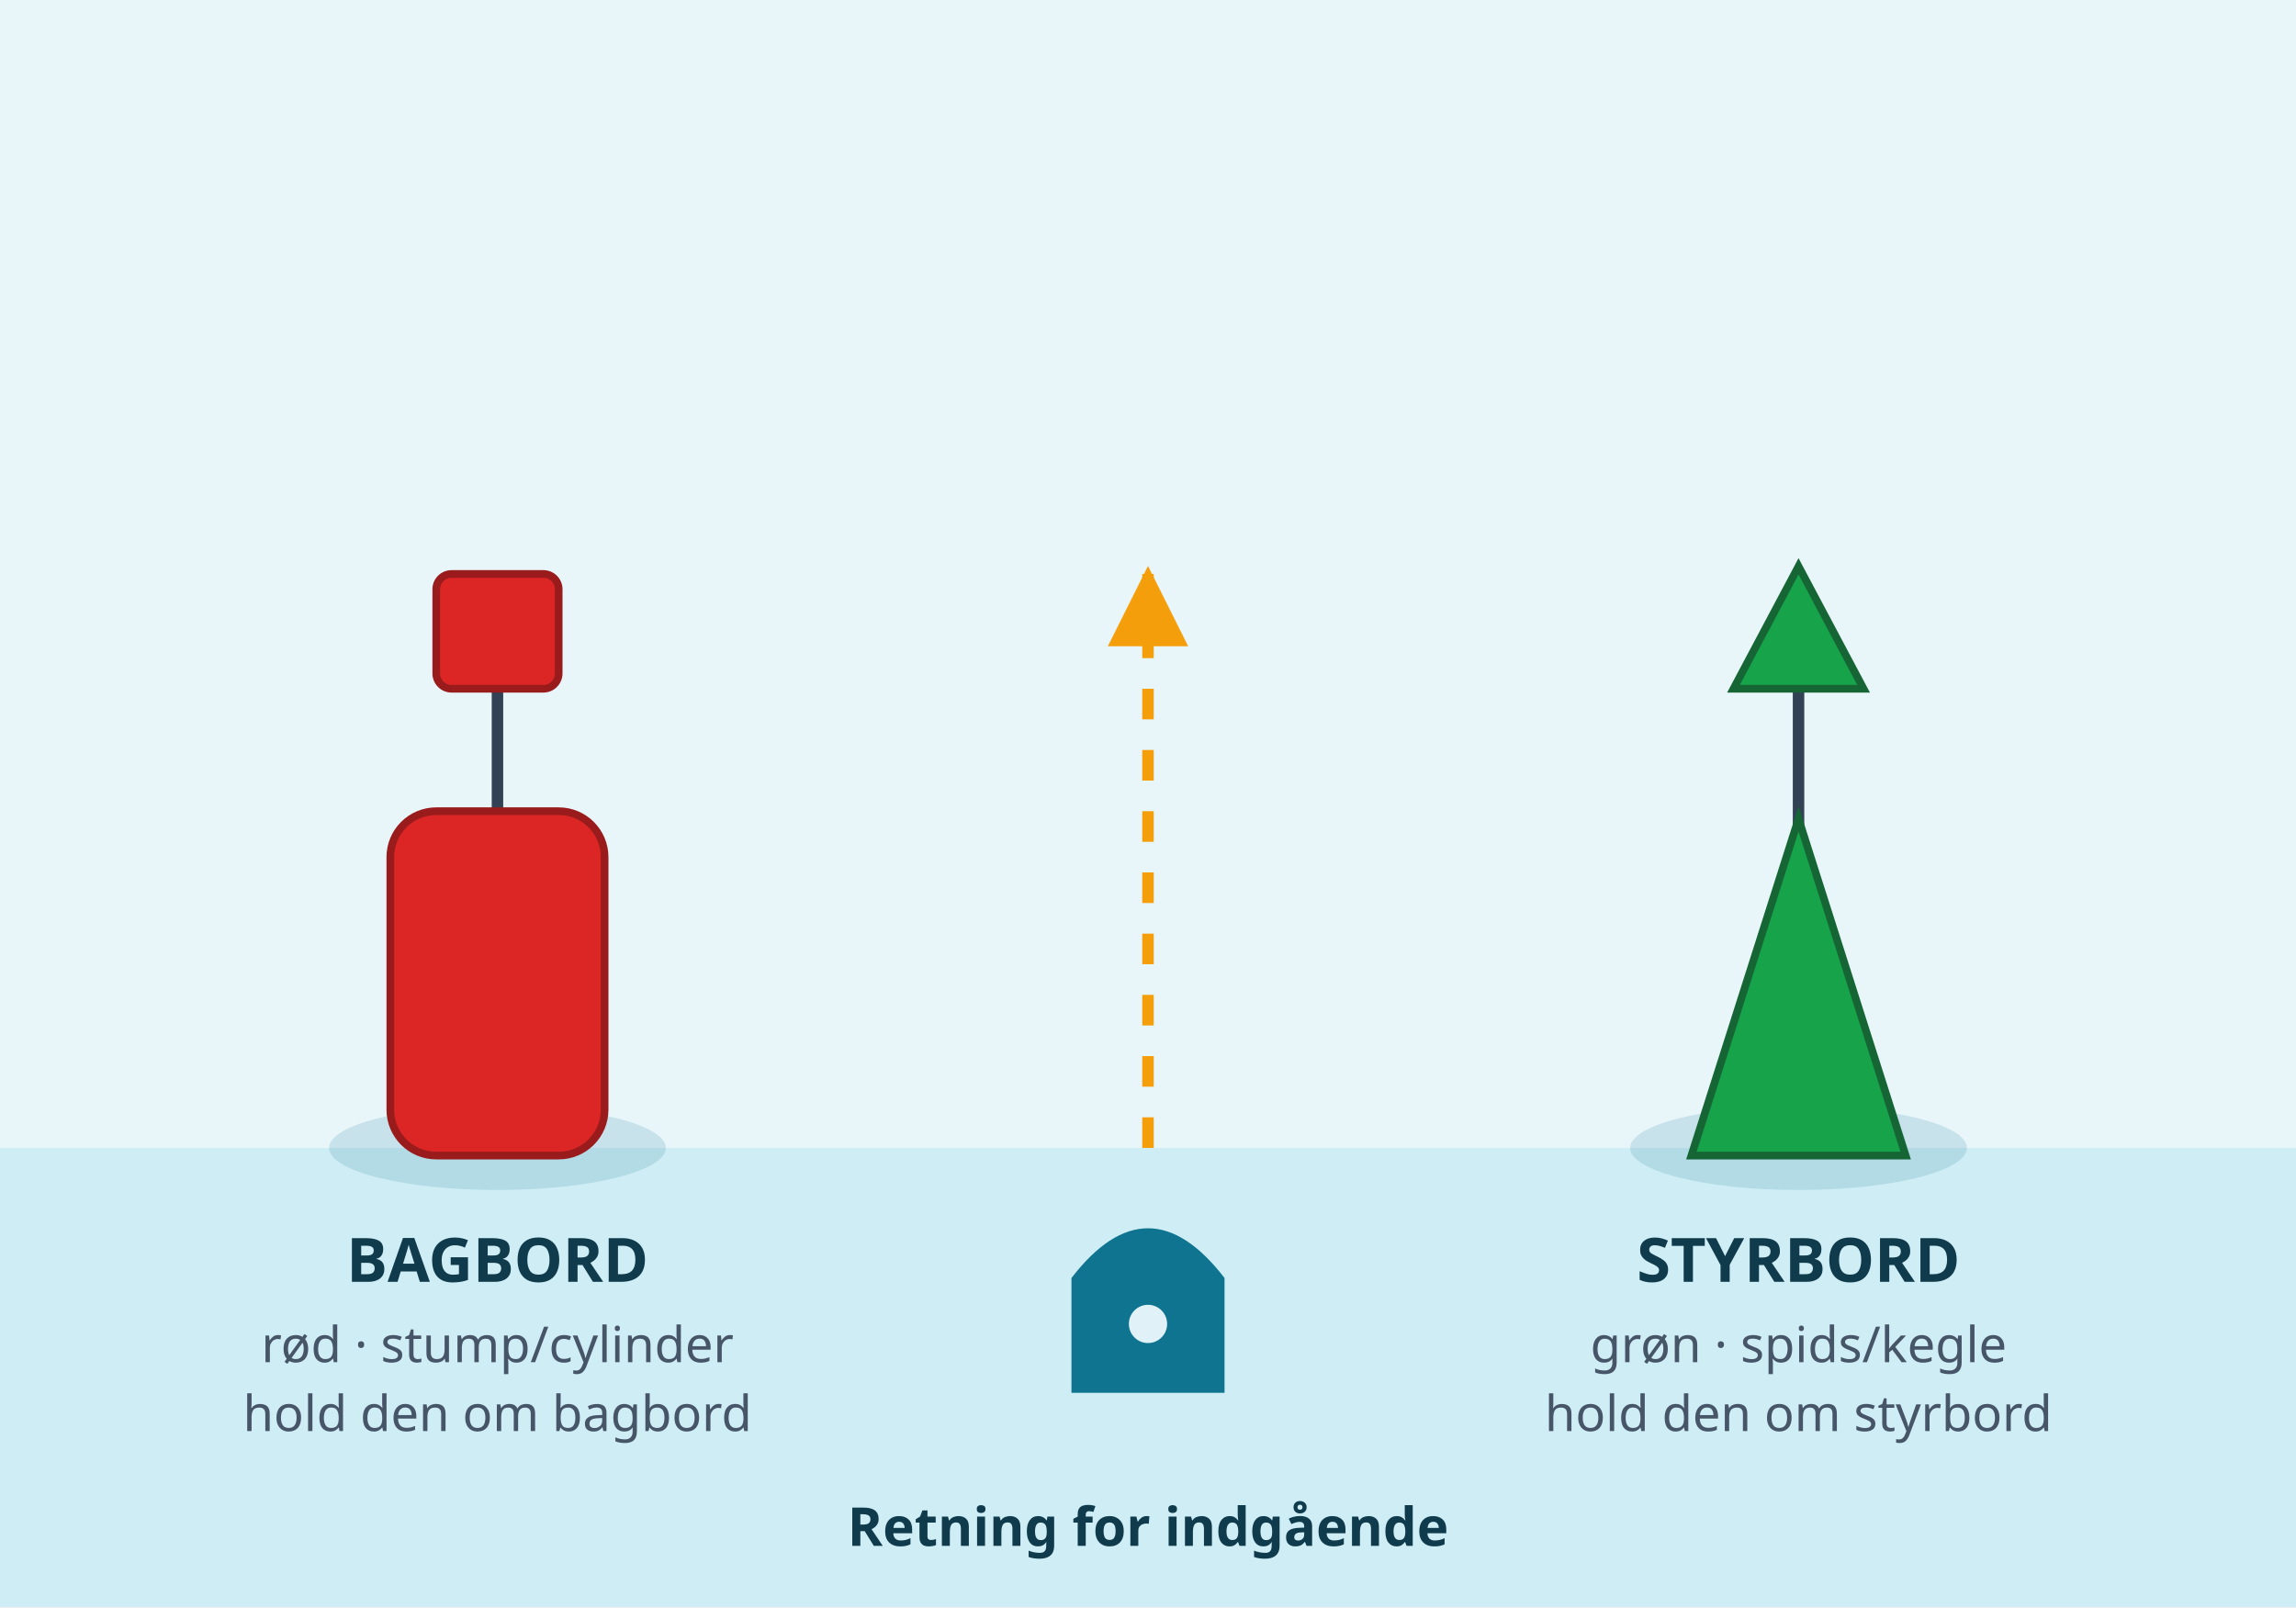
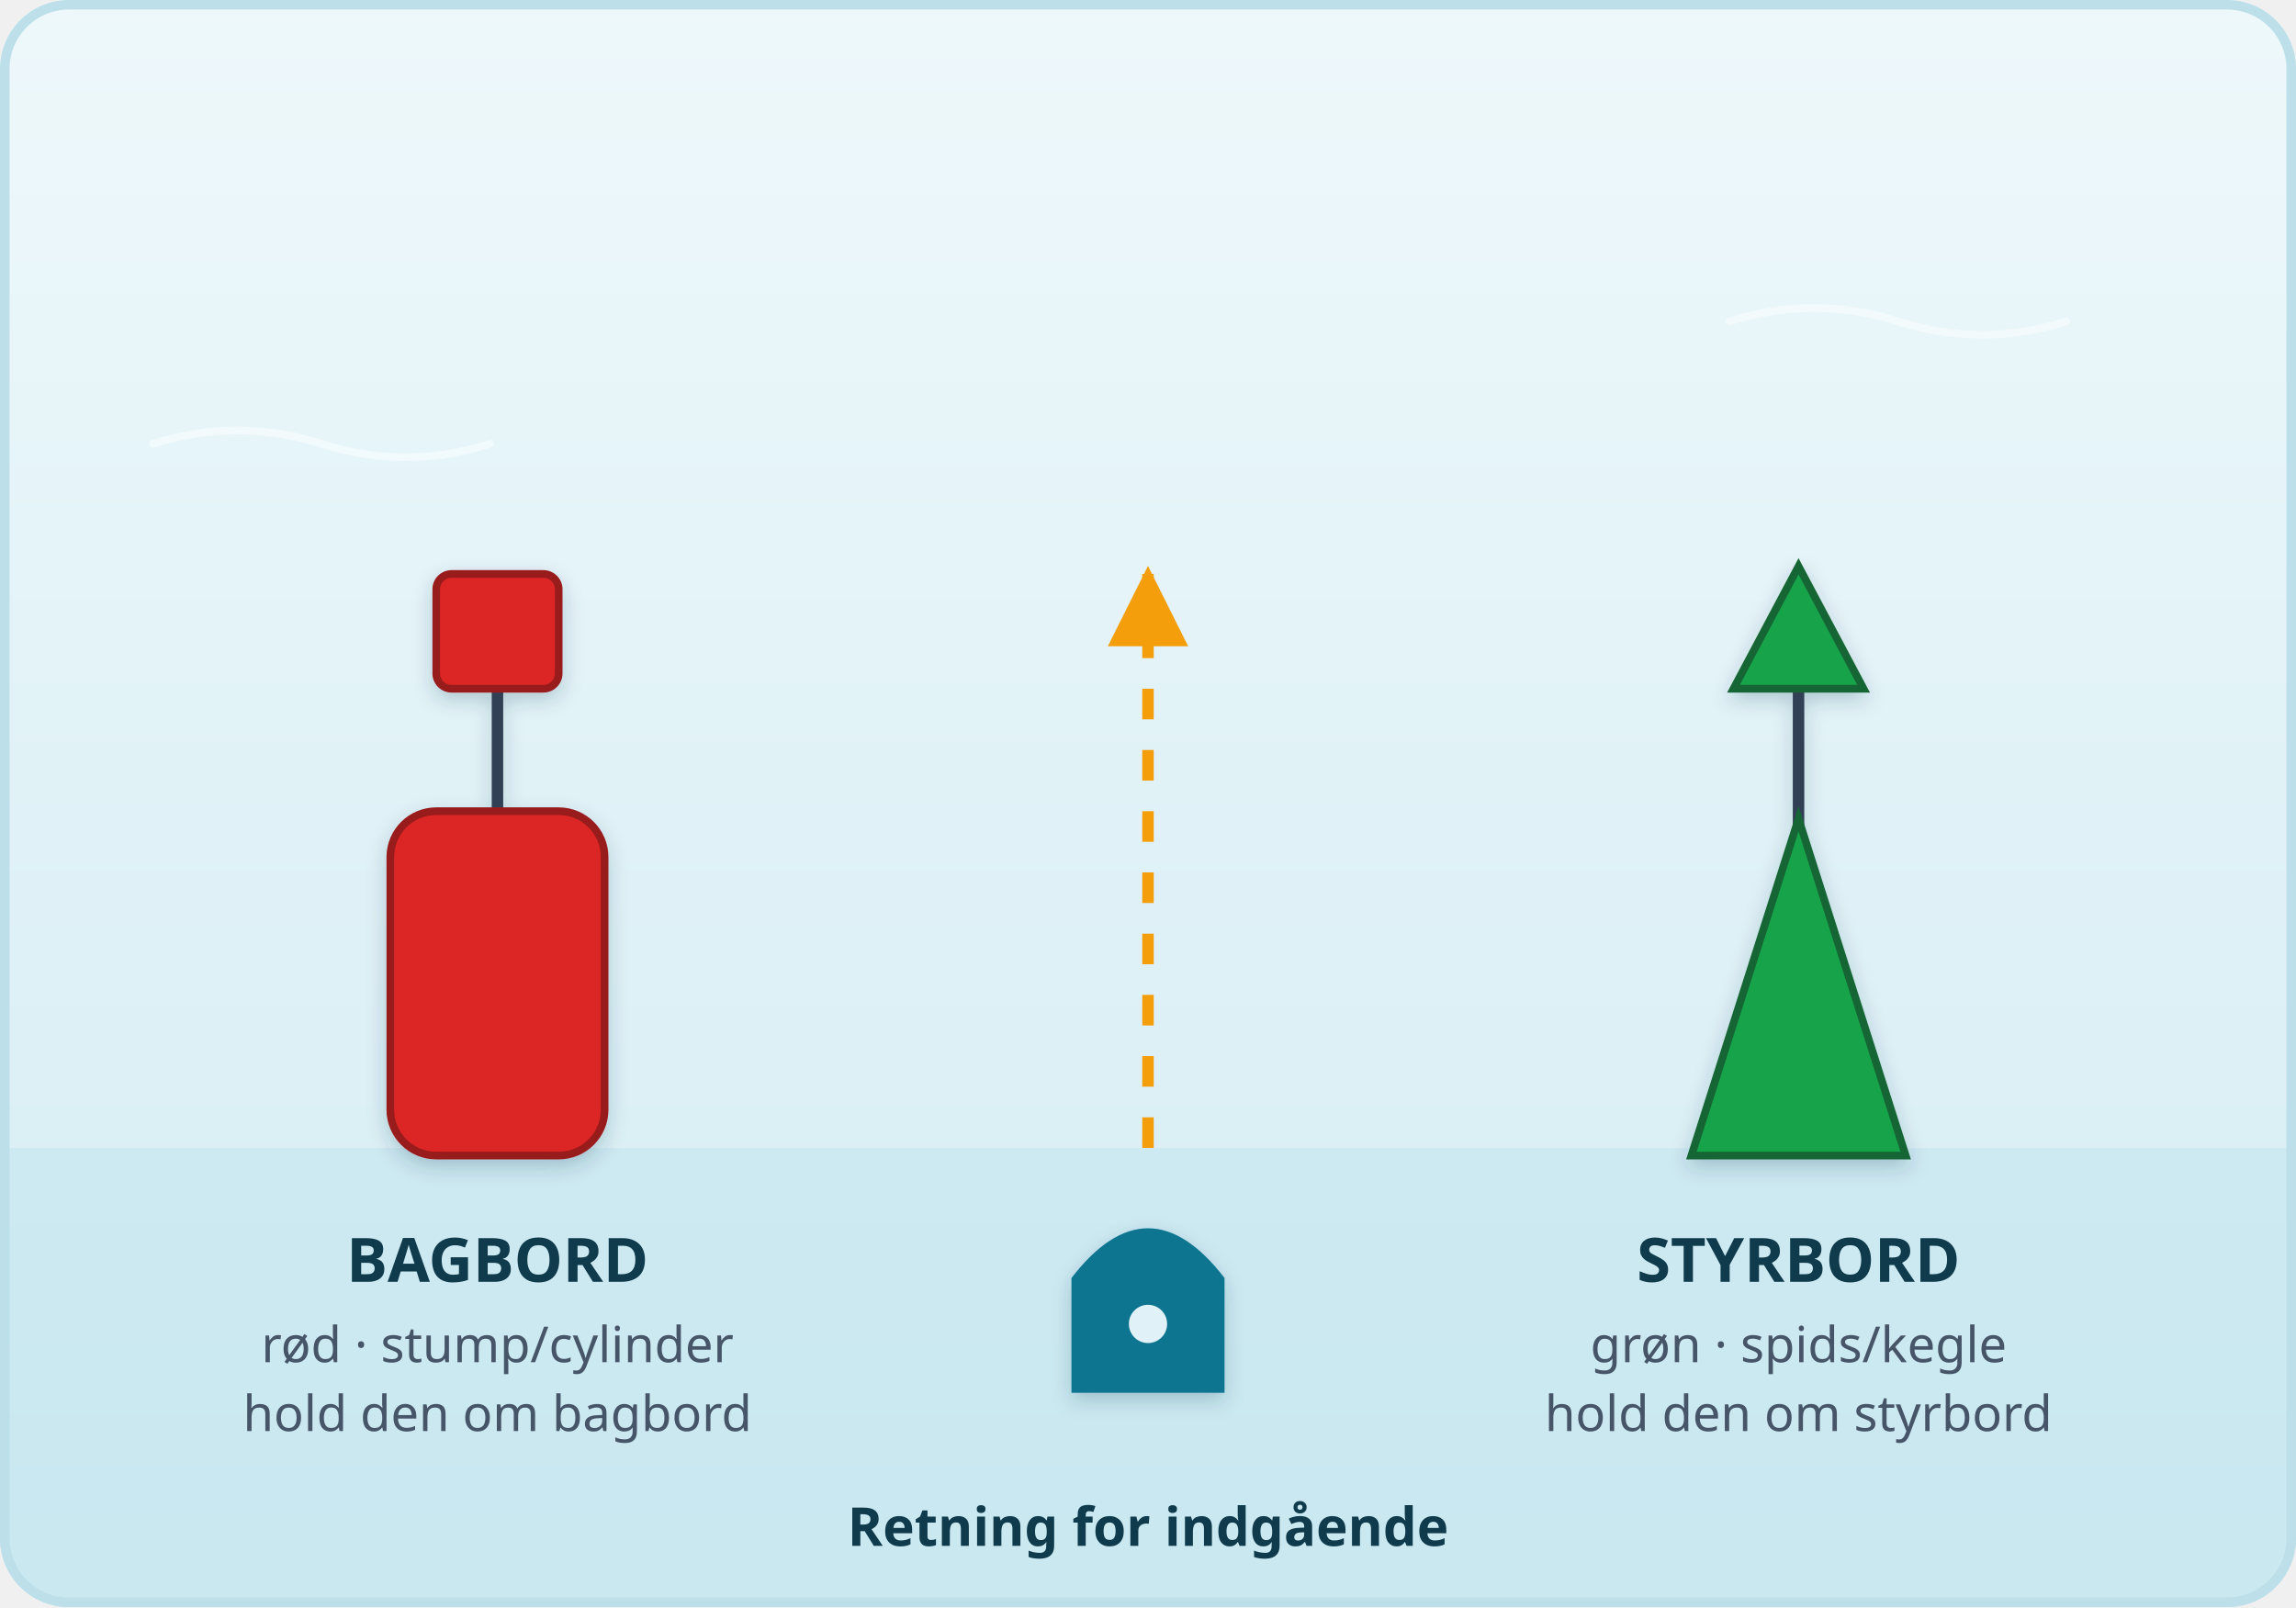
- <svg xmlns="http://www.w3.org/2000/svg" viewBox="0 0 600 420" font-family="system-ui, sans-serif" role="img" aria-label="Sideafmærkning i IALA system A: den røde stumpe bagbordsbøje med rød cylinder-topfigur holdes om bagbord (venstre), og den grønne spidse styrbordsbøje med grøn kegle-topfigur holdes om styrbord (højre), når du sejler for indgående">
-   <rect width="600" height="420" fill="#e8f6fa" />
-   <rect y="300" width="600" height="120" fill="#bae5ef" opacity="0.55" />
+ <svg xmlns="http://www.w3.org/2000/svg" viewBox="0 0 600 420" font-family="system-ui, sans-serif" role="img" aria-label="Sideafmærkning i IALA system A: den røde stumpe bagbordsbøje holdes om bagbord (venstre) og den grønne spidse styrbordsbøje om styrbord (højre), når du sejler for indgående">
  <defs>
+     <linearGradient id="vand" x1="0" y1="0" x2="0" y2="1">
+       <stop offset="0" stop-color="#eef8fb" />
+       <stop offset="1" stop-color="#d3ecf3" />
+     </linearGradient>
+     <clipPath id="kort">
+       <rect width="600" height="420" rx="18" />
+     </clipPath>
+     <filter id="skygge" x="-30%" y="-30%" width="160%" height="160%">
+       <feDropShadow dx="0" dy="2" stdDeviation="2.5" flood-color="#0f3b4c" flood-opacity="0.22" />
+     </filter>
    <marker id="pil" viewBox="0 0 10 10" refX="9" refY="5" markerWidth="7" markerHeight="7" orient="auto-start-reverse">
      <path d="M 0 0 L 10 5 L 0 10 Z" fill="#f59e0b" />
    </marker>
  </defs>
-   <g>
-     <ellipse cx="130" cy="300" rx="44" ry="11" fill="#0e7490" opacity="0.15" />
-     <line x1="130" y1="300" x2="130" y2="150" stroke="#334155" stroke-width="3" />
-     <rect x="102" y="212" width="56" height="90" rx="12" fill="#dc2626" stroke="#991b1b" stroke-width="2" />
-     <rect x="114" y="150" width="32" height="30" rx="4" fill="#dc2626" stroke="#991b1b" stroke-width="2" />
+   <g clip-path="url(#kort)">
+     <rect width="600" height="420" fill="url(#vand)" />
+     <rect y="300" width="600" height="120" fill="#bfe3ee" opacity="0.5" />
+     <g stroke="#ffffff" stroke-width="2" opacity="0.45" fill="none" stroke-linecap="round">
+       <path d="M 40 116 q 22 -7 44 0 t 44 0" />
+       <path d="M 452 84 q 22 -7 44 0 t 44 0" />
+     </g>
+     <g filter="url(#skygge)">
+       <line x1="130" y1="300" x2="130" y2="150" stroke="#334155" stroke-width="3" />
+       <rect x="102" y="212" width="56" height="90" rx="12" fill="#dc2626" stroke="#991b1b" stroke-width="2" />
+       <rect x="114" y="150" width="32" height="30" rx="4" fill="#dc2626" stroke="#991b1b" stroke-width="2" />
+     </g>
+     <text x="130" y="335" text-anchor="middle" fill="#0f3b4c" font-size="16" font-weight="800">BAGBORD</text>
+     <text x="130" y="356" text-anchor="middle" fill="#475569" font-size="13">rød · stump/cylinder</text>
+     <text x="130" y="374" text-anchor="middle" fill="#475569" font-size="13">hold den om bagbord</text>
+     <g filter="url(#skygge)">
+       <line x1="470" y1="300" x2="470" y2="150" stroke="#334155" stroke-width="3" />
+       <path d="M 442 302 L 470 214 L 498 302 Z" fill="#16a34a" stroke="#166534" stroke-width="2" />
+       <path d="M 470 148 L 453 180 L 487 180 Z" fill="#16a34a" stroke="#166534" stroke-width="2" />
+     </g>
+     <text x="470" y="335" text-anchor="middle" fill="#0f3b4c" font-size="16" font-weight="800">STYRBORD</text>
+     <text x="470" y="356" text-anchor="middle" fill="#475569" font-size="13">grøn · spids/kegle</text>
+     <text x="470" y="374" text-anchor="middle" fill="#475569" font-size="13">hold den om styrbord</text>
+     <line x1="300" y1="300" x2="300" y2="150" stroke="#f59e0b" stroke-width="3" stroke-dasharray="8 8" marker-end="url(#pil)" />
+     <g filter="url(#skygge)" transform="translate(300 340)">
+       <path d="M -20 24 L 20 24 L 20 -6 Q 0 -32 -20 -6 Z" fill="#0e7490" />
+       <circle cx="0" cy="6" r="5" fill="#e0f2f7" />
+     </g>
+     <text x="300" y="404" text-anchor="middle" fill="#0f3b4c" font-size="14" font-weight="700">Retning for indgående</text>
  </g>
-   <text x="130" y="335" text-anchor="middle" fill="#0f3b4c" font-size="16" font-weight="800">BAGBORD</text>
-   <text x="130" y="356" text-anchor="middle" fill="#475569" font-size="13">rød · stump/cylinder</text>
-   <text x="130" y="374" text-anchor="middle" fill="#475569" font-size="13">hold den om bagbord</text>
-   <g>
-     <ellipse cx="470" cy="300" rx="44" ry="11" fill="#0e7490" opacity="0.15" />
-     <line x1="470" y1="300" x2="470" y2="150" stroke="#334155" stroke-width="3" />
-     <path d="M 442 302 L 470 214 L 498 302 Z" fill="#16a34a" stroke="#166534" stroke-width="2" />
-     <path d="M 470 148 L 453 180 L 487 180 Z" fill="#16a34a" stroke="#166534" stroke-width="2" />
-   </g>
-   <text x="470" y="335" text-anchor="middle" fill="#0f3b4c" font-size="16" font-weight="800">STYRBORD</text>
-   <text x="470" y="356" text-anchor="middle" fill="#475569" font-size="13">grøn · spids/kegle</text>
-   <text x="470" y="374" text-anchor="middle" fill="#475569" font-size="13">hold den om styrbord</text>
-   <line x1="300" y1="300" x2="300" y2="150" stroke="#f59e0b" stroke-width="3" stroke-dasharray="8 8" marker-end="url(#pil)" />
-   <g transform="translate(300 340)">
-     <path d="M -20 24 L 20 24 L 20 -6 Q 0 -32 -20 -6 Z" fill="#0e7490" />
-     <circle cx="0" cy="6" r="5" fill="#e0f2f7" />
-   </g>
-   <text x="300" y="404" text-anchor="middle" fill="#0f3b4c" font-size="14" font-weight="700">Retning for indgående</text>
+   <rect x="1.25" y="1.25" width="597.5" height="417.5" rx="16.75" fill="none" stroke="#bcdfe9" stroke-width="2.5" />
</svg>
